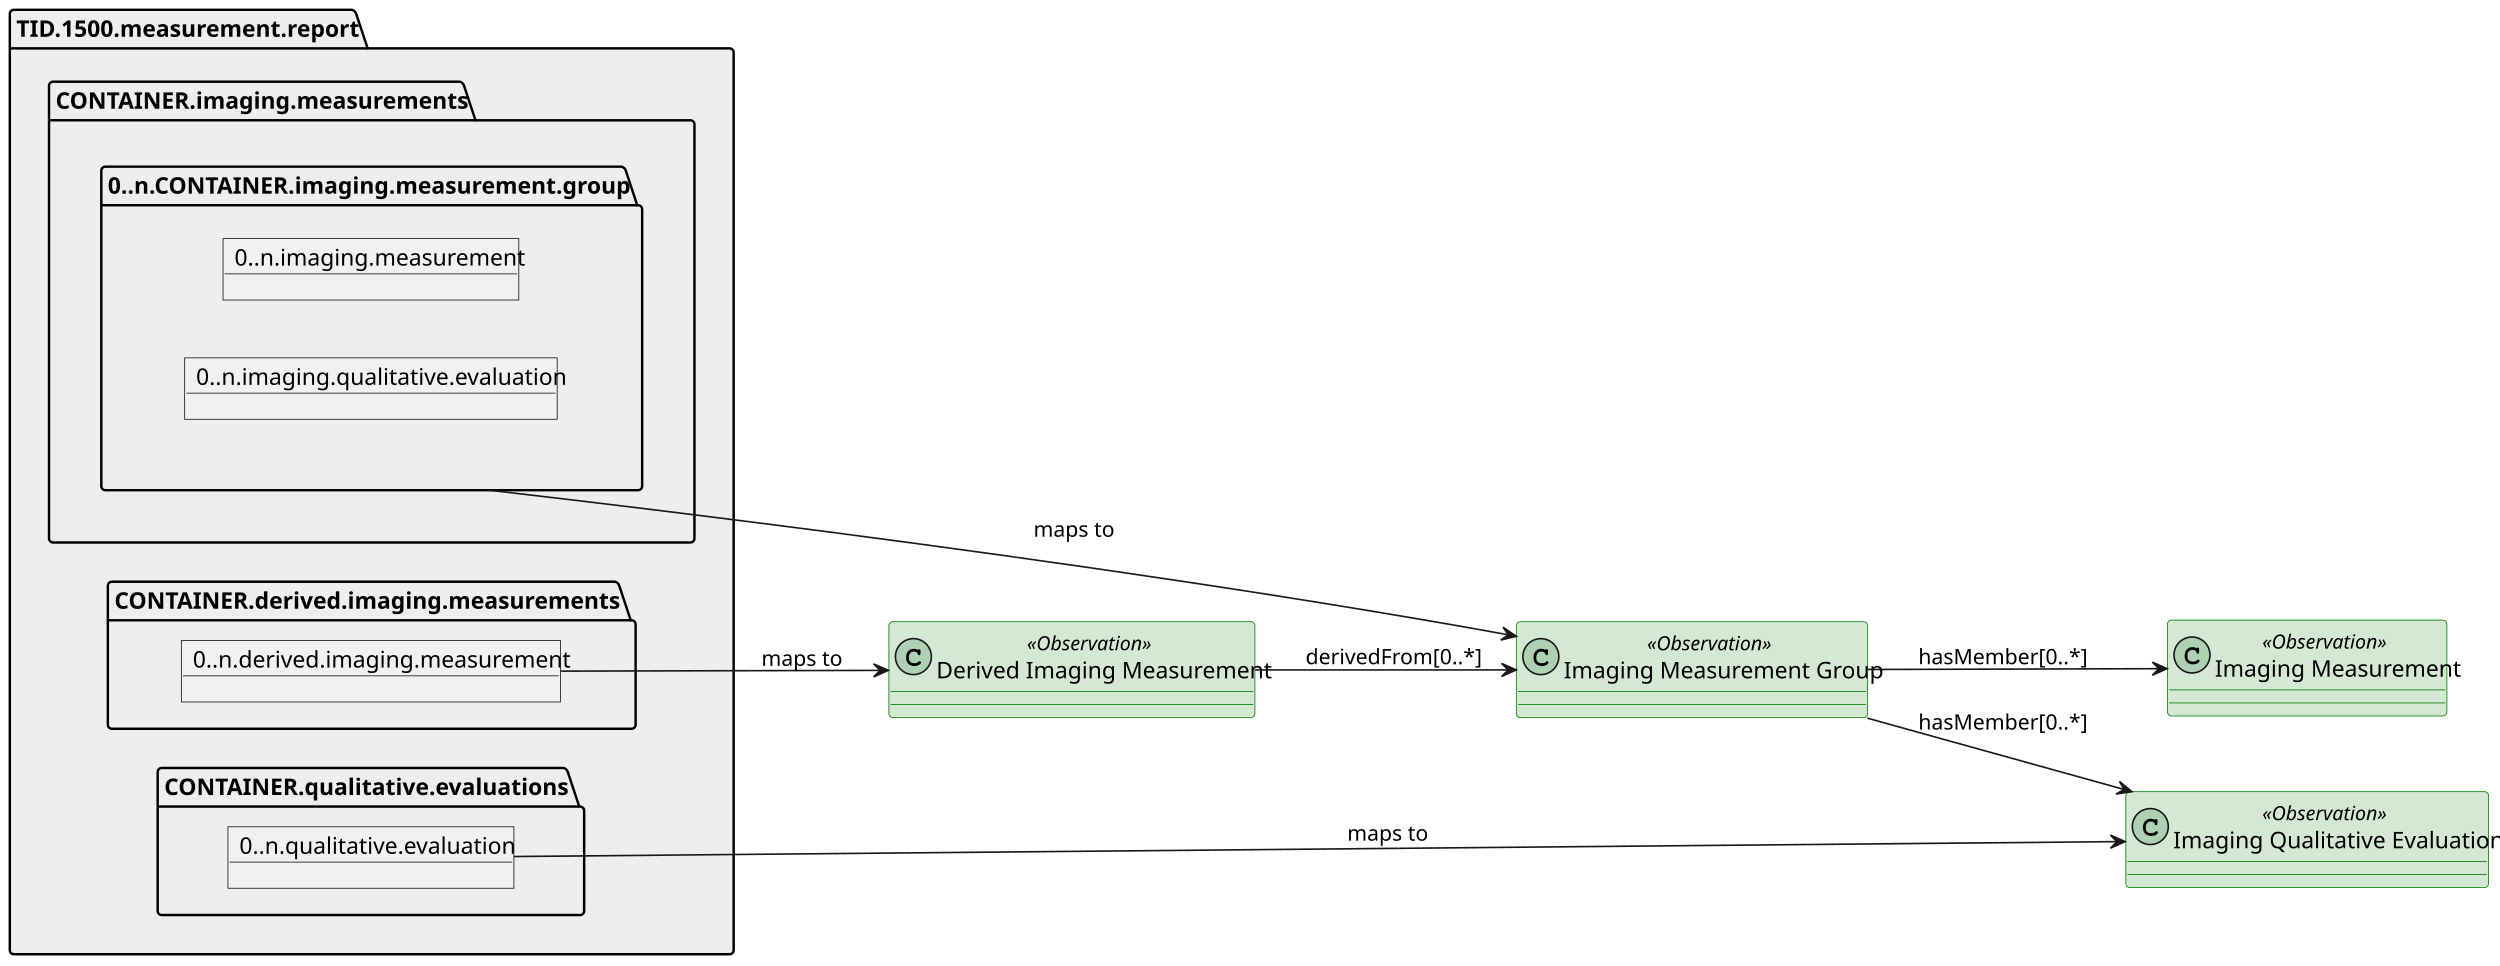
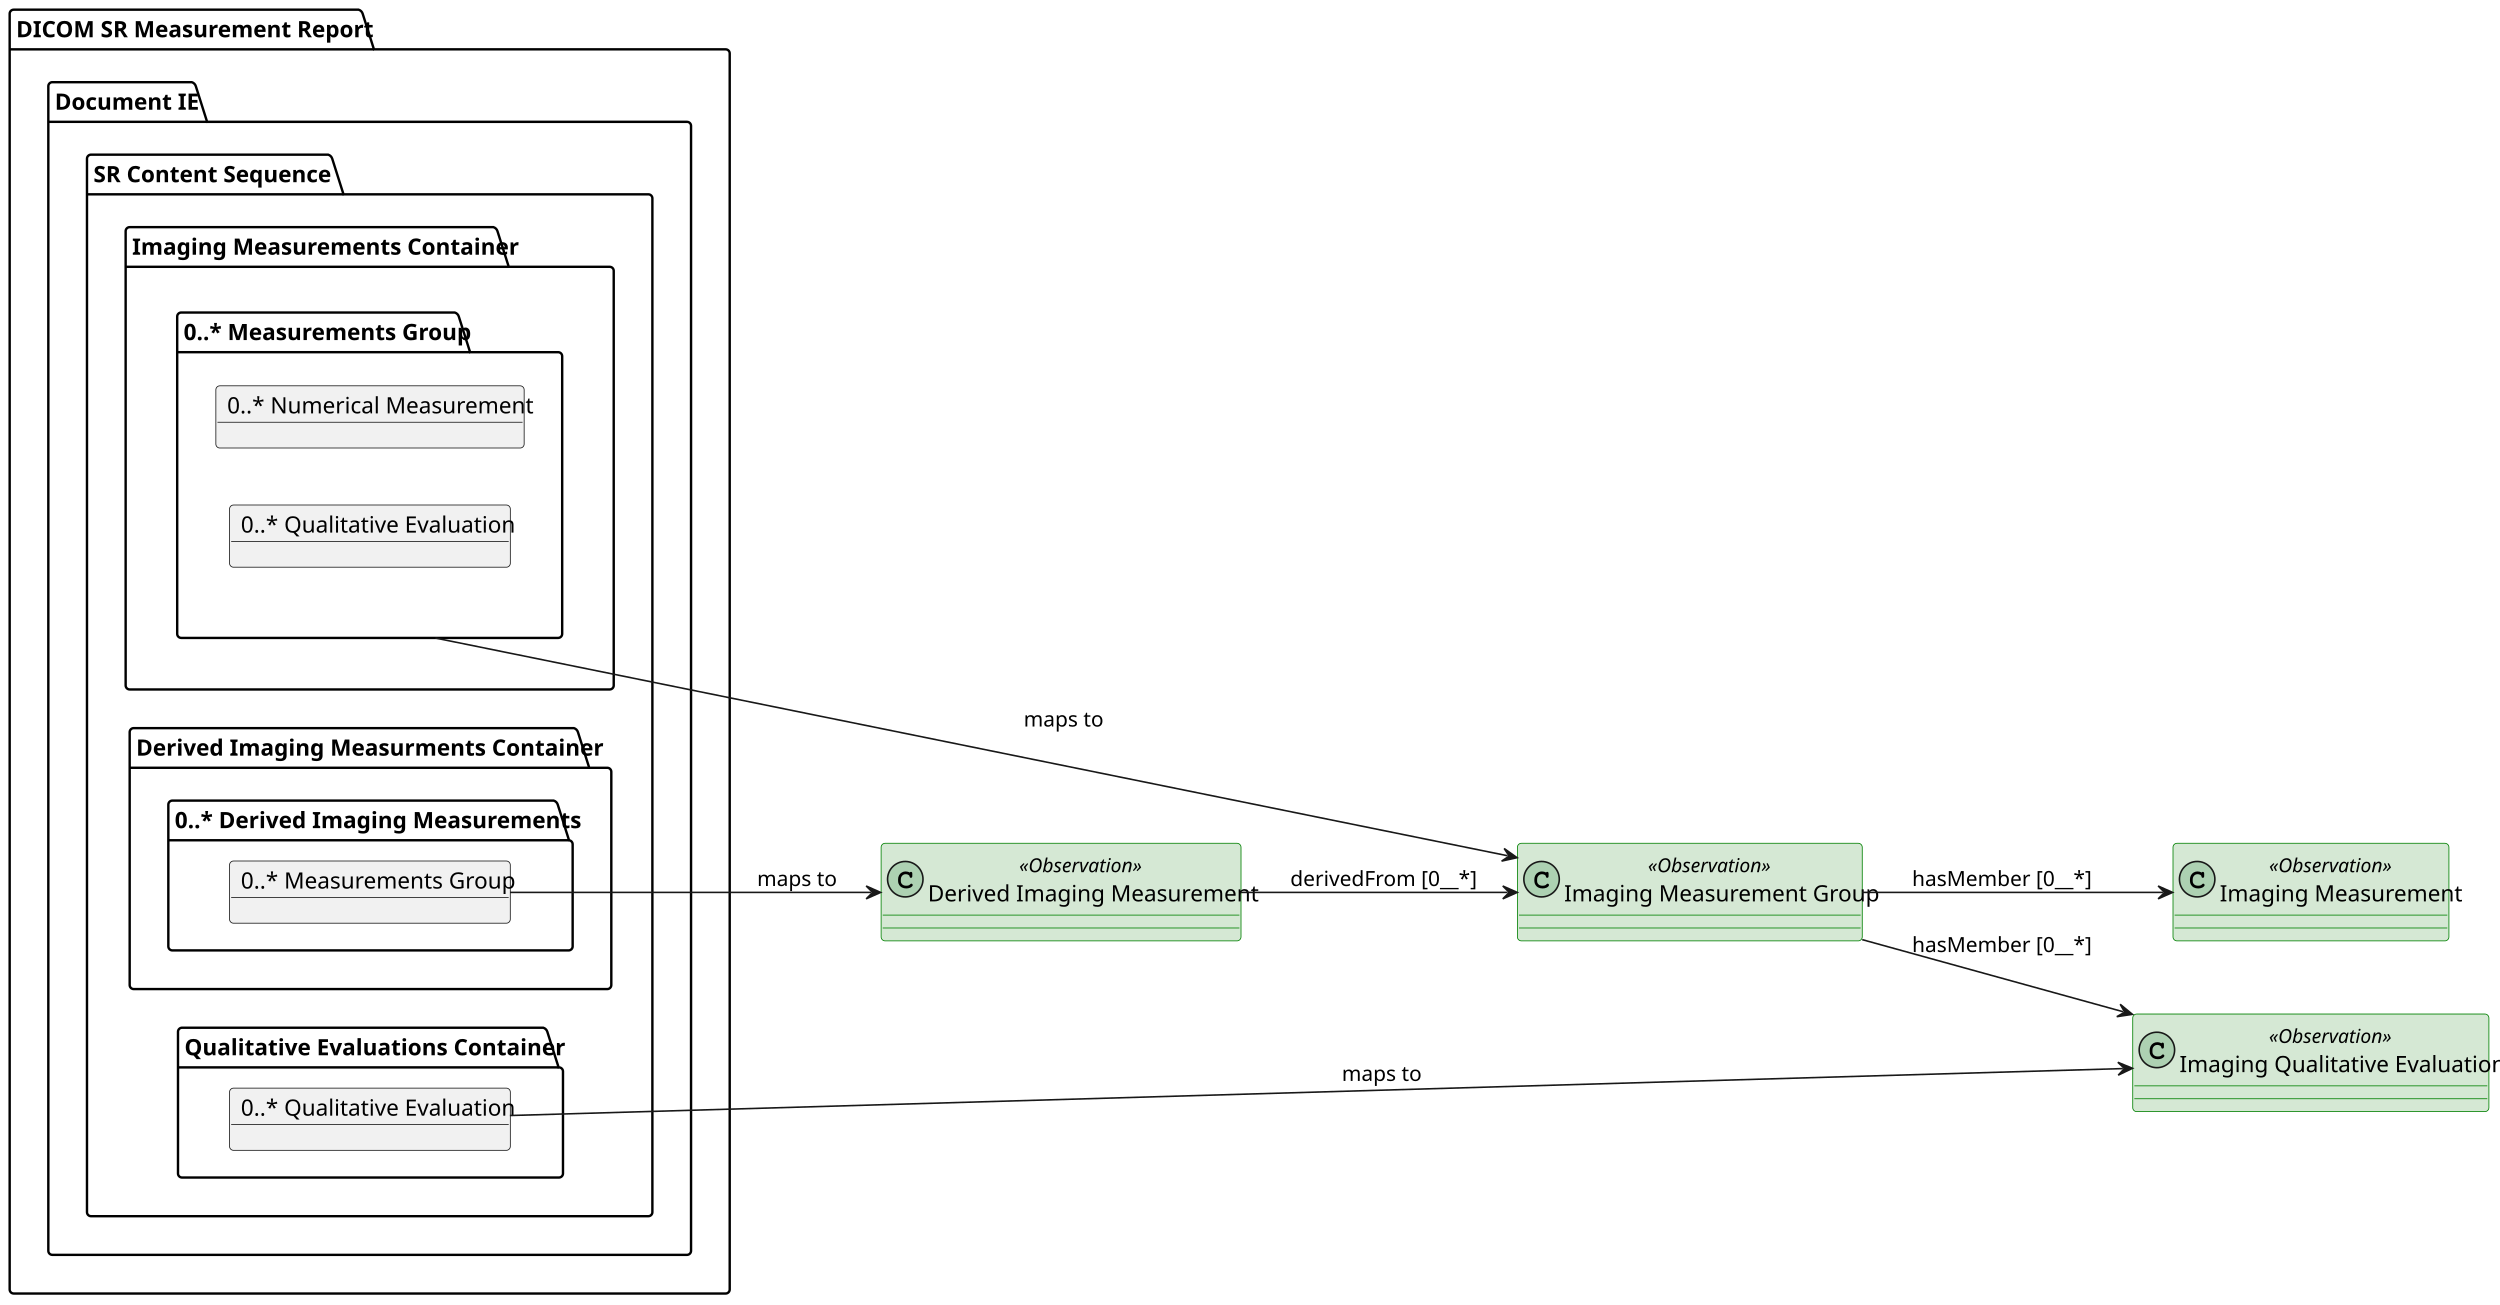
- <svg xmlns="http://www.w3.org/2000/svg" contentStyleType="text/css" height="591px" preserveAspectRatio="none" style="width:1530px;height:591px;background:#FFFFFF;" version="1.1" viewBox="0 0 1530 591" width="1530px" zoomAndPan="magnify">
+ <svg xmlns="http://www.w3.org/2000/svg" contentStyleType="text/css" data-diagram-type="CLASS" height="810px" preserveAspectRatio="none" style="width:1552px;height:810px;background:#FFFFFF;" version="1.1" viewBox="0 0 1552 810" width="1552px" zoomAndPan="magnify">
  <defs />
  <g>
-     <g id="cluster_TID.1500.measurement.report">
-       <path d="M8.5,6 L215.5,6 A3.75,3.75 0 0 1 218,8.5 L225,29.609 L446.5,29.609 A2.5,2.5 0 0 1 449,32.109 L449,581.5 A2.5,2.5 0 0 1 446.5,584 L8.5,584 A2.5,2.5 0 0 1 6,581.5 L6,8.5 A2.5,2.5 0 0 1 8.5,6 " fill="#EEEEEE" style="stroke:#000000;stroke-width:1.5;" />
-       <line style="stroke:#000000;stroke-width:1.5;" x1="6" x2="225" y1="29.609" y2="29.609" />
-       <text fill="#000000" font-family="sans-serif" font-size="14" font-weight="bold" lengthAdjust="spacing" textLength="206" x="10" y="22.533">TID.1500.measurement.report</text>
+     <g class="cluster" data-entity="measurementReport" data-source-line="5" data-uid="ent0002" id="cluster_measurementReport">
+       <path d="M8.5,6.014 L222.644,6.014 A3.75,3.75 0 0 1 225.144,8.514 L232.144,30.635 L450.5,30.635 A2.5,2.5 0 0 1 453,33.135 L453,800.514 A2.5,2.5 0 0 1 450.5,803.014 L8.5,803.014 A2.5,2.5 0 0 1 6,800.514 L6,8.514 A2.5,2.5 0 0 1 8.5,6.014" fill="none" style="stroke:#000000;stroke-width:1.5;" />
+       <line style="stroke:#000000;stroke-width:1.5;" x1="6" x2="232.144" y1="30.635" y2="30.635" />
+       <text fill="#000000" font-family="sans-serif" font-size="14" font-weight="bold" lengthAdjust="spacing" textLength="213.144" x="10" y="23.121">DICOM SR Measurement Report</text>
    </g>
-     <g id="cluster_CONTAINER.imaging.measurements">
-       <path d="M32.5,50 L281.5,50 A3.75,3.75 0 0 1 284,52.5 L291,73.609 L422.5,73.609 A2.5,2.5 0 0 1 425,76.109 L425,329.5 A2.5,2.5 0 0 1 422.5,332 L32.5,332 A2.5,2.5 0 0 1 30,329.5 L30,52.5 A2.5,2.5 0 0 1 32.5,50 " fill="none" style="stroke:#000000;stroke-width:1.5;" />
-       <line style="stroke:#000000;stroke-width:1.5;" x1="30" x2="291" y1="73.609" y2="73.609" />
-       <text fill="#000000" font-family="sans-serif" font-size="14" font-weight="bold" lengthAdjust="spacing" textLength="248" x="34" y="66.533">CONTAINER.imaging.measurements</text>
+     <g class="cluster" data-entity="documentIE" data-source-line="6" data-uid="ent0003" id="cluster_documentIE">
+       <path d="M32.5,51.014 L119.065,51.014 A3.75,3.75 0 0 1 121.565,53.514 L128.565,75.635 L426.5,75.635 A2.5,2.5 0 0 1 429,78.135 L429,776.514 A2.5,2.5 0 0 1 426.5,779.014 L32.5,779.014 A2.5,2.5 0 0 1 30,776.514 L30,53.514 A2.5,2.5 0 0 1 32.5,51.014" fill="none" style="stroke:#000000;stroke-width:1.5;" />
+       <line style="stroke:#000000;stroke-width:1.5;" x1="30" x2="128.565" y1="75.635" y2="75.635" />
+       <text fill="#000000" font-family="sans-serif" font-size="14" font-weight="bold" lengthAdjust="spacing" textLength="85.565" x="34" y="68.121">Document IE</text>
    </g>
-     <g id="cluster_0..n.CONTAINER.imaging.measurement.group">
-       <path d="M64.5,102 L380.5,102 A3.75,3.75 0 0 1 383,104.5 L390,125.609 L390.5,125.609 A2.5,2.5 0 0 1 393,128.109 L393,297.5 A2.5,2.5 0 0 1 390.5,300 L64.5,300 A2.5,2.5 0 0 1 62,297.5 L62,104.5 A2.5,2.5 0 0 1 64.5,102 " fill="none" style="stroke:#000000;stroke-width:1.5;" />
-       <line style="stroke:#000000;stroke-width:1.5;" x1="62" x2="390" y1="125.609" y2="125.609" />
-       <text fill="#000000" font-family="sans-serif" font-size="14" font-weight="bold" lengthAdjust="spacing" textLength="315" x="66" y="118.533">0..n.CONTAINER.imaging.measurement.group</text>
+     <g class="cluster" data-entity="srContentSequence" data-source-line="7" data-uid="ent0004" id="cluster_srContentSequence">
+       <path d="M56.5,96.014 L203.741,96.014 A3.75,3.75 0 0 1 206.241,98.514 L213.241,120.635 L402.5,120.635 A2.5,2.5 0 0 1 405,123.135 L405,752.514 A2.5,2.5 0 0 1 402.5,755.014 L56.5,755.014 A2.5,2.5 0 0 1 54,752.514 L54,98.514 A2.5,2.5 0 0 1 56.5,96.014" fill="none" style="stroke:#000000;stroke-width:1.5;" />
+       <line style="stroke:#000000;stroke-width:1.5;" x1="54" x2="213.241" y1="120.635" y2="120.635" />
+       <text fill="#000000" font-family="sans-serif" font-size="14" font-weight="bold" lengthAdjust="spacing" textLength="146.241" x="58" y="113.121">SR Content Sequence</text>
    </g>
-     <g id="cluster_CONTAINER.derived.imaging.measurements">
-       <path d="M68.5,356 L376.5,356 A3.75,3.75 0 0 1 379,358.5 L386,379.609 L386.5,379.609 A2.5,2.5 0 0 1 389,382.109 L389,443.5 A2.5,2.5 0 0 1 386.5,446 L68.5,446 A2.5,2.5 0 0 1 66,443.5 L66,358.5 A2.5,2.5 0 0 1 68.5,356 " fill="none" style="stroke:#000000;stroke-width:1.5;" />
-       <line style="stroke:#000000;stroke-width:1.5;" x1="66" x2="386" y1="379.609" y2="379.609" />
-       <text fill="#000000" font-family="sans-serif" font-size="14" font-weight="bold" lengthAdjust="spacing" textLength="307" x="70" y="372.533">CONTAINER.derived.imaging.measurements</text>
+     <g class="cluster" data-entity="imagingMeasurementsContainer" data-source-line="8" data-uid="ent0005" id="cluster_imagingMeasurementsContainer">
+       <path d="M80.5,141.014 L306.327,141.014 A3.75,3.75 0 0 1 308.827,143.514 L315.827,165.635 L378.5,165.635 A2.5,2.5 0 0 1 381,168.135 L381,425.514 A2.5,2.5 0 0 1 378.5,428.014 L80.5,428.014 A2.5,2.5 0 0 1 78,425.514 L78,143.514 A2.5,2.5 0 0 1 80.5,141.014" fill="none" style="stroke:#000000;stroke-width:1.5;" />
+       <line style="stroke:#000000;stroke-width:1.5;" x1="78" x2="315.827" y1="165.635" y2="165.635" />
+       <text fill="#000000" font-family="sans-serif" font-size="14" font-weight="bold" lengthAdjust="spacing" textLength="224.827" x="82" y="158.121">Imaging Measurements Container</text>
    </g>
-     <g id="cluster_CONTAINER.qualitative.evaluations">
-       <path d="M99,470 L345,470 A3.75,3.75 0 0 1 347.5,472.5 L354.5,493.609 L355,493.609 A2.5,2.5 0 0 1 357.5,496.109 L357.5,557.5 A2.5,2.5 0 0 1 355,560 L99,560 A2.5,2.5 0 0 1 96.5,557.5 L96.5,472.5 A2.5,2.5 0 0 1 99,470 " fill="none" style="stroke:#000000;stroke-width:1.5;" />
-       <line style="stroke:#000000;stroke-width:1.5;" x1="96.5" x2="354.5" y1="493.609" y2="493.609" />
-       <text fill="#000000" font-family="sans-serif" font-size="14" font-weight="bold" lengthAdjust="spacing" textLength="245" x="100.5" y="486.533">CONTAINER.qualitative.evaluations</text>
+     <g class="cluster" data-entity="measurementsGroup" data-source-line="9" data-uid="ent0006" id="cluster_measurementsGroup">
+       <path d="M112.5,194.014 L282.327,194.014 A3.75,3.75 0 0 1 284.827,196.514 L291.827,218.635 L346.5,218.635 A2.5,2.5 0 0 1 349,221.135 L349,393.514 A2.5,2.5 0 0 1 346.5,396.014 L112.5,396.014 A2.5,2.5 0 0 1 110,393.514 L110,196.514 A2.5,2.5 0 0 1 112.5,194.014" fill="none" style="stroke:#000000;stroke-width:1.5;" />
+       <line style="stroke:#000000;stroke-width:1.5;" x1="110" x2="291.827" y1="218.635" y2="218.635" />
+       <text fill="#000000" font-family="sans-serif" font-size="14" font-weight="bold" lengthAdjust="spacing" textLength="168.827" x="114" y="211.121">0..* Measurements Group</text>
    </g>
-     <g id="elem_0..n.imaging.measurement">
-       <rect fill="#F1F1F1" height="37.609" style="stroke:#181818;stroke-width:0.5;" width="181" x="136.5" y="146" />
-       <text fill="#000000" font-family="sans-serif" font-size="14" lengthAdjust="spacing" textLength="167" x="143.5" y="162.533">0..n.imaging.measurement</text>
-       <line style="stroke:#181818;stroke-width:0.5;" x1="137.5" x2="316.5" y1="167.609" y2="167.609" />
+     <g class="cluster" data-entity="derivedImagingMeasurementsContainer" data-source-line="14" data-uid="ent0009" id="cluster_derivedImagingMeasurementsContainer">
+       <path d="M83,452.014 L356.289,452.014 A3.75,3.75 0 0 1 358.789,454.514 L365.789,476.635 L377,476.635 A2.5,2.5 0 0 1 379.5,479.135 L379.5,611.514 A2.5,2.5 0 0 1 377,614.014 L83,614.014 A2.5,2.5 0 0 1 80.5,611.514 L80.5,454.514 A2.5,2.5 0 0 1 83,452.014" fill="none" style="stroke:#000000;stroke-width:1.5;" />
+       <line style="stroke:#000000;stroke-width:1.5;" x1="80.5" x2="365.789" y1="476.635" y2="476.635" />
+       <text fill="#000000" font-family="sans-serif" font-size="14" font-weight="bold" lengthAdjust="spacing" textLength="272.289" x="84.5" y="469.121">Derived Imaging Measurments Container</text>
    </g>
-     <g id="elem_0..n.imaging.qualitative.evaluation">
-       <rect fill="#F1F1F1" height="37.609" style="stroke:#181818;stroke-width:0.5;" width="228" x="113" y="219" />
-       <text fill="#000000" font-family="sans-serif" font-size="14" lengthAdjust="spacing" textLength="214" x="120" y="235.533">0..n.imaging.qualitative.evaluation</text>
-       <line style="stroke:#181818;stroke-width:0.5;" x1="114" x2="340" y1="240.609" y2="240.609" />
+     <g class="cluster" data-entity="derivedImagingMeasurements" data-source-line="15" data-uid="ent0010" id="cluster_derivedImagingMeasurements">
+       <path d="M107,497.014 L343.751,497.014 A3.75,3.75 0 0 1 346.251,499.514 L353.251,521.635 L353,521.635 A2.5,2.5 0 0 1 355.5,524.135 L355.5,587.514 A2.5,2.5 0 0 1 353,590.014 L107,590.014 A2.5,2.5 0 0 1 104.5,587.514 L104.5,499.514 A2.5,2.5 0 0 1 107,497.014" fill="none" style="stroke:#000000;stroke-width:1.5;" />
+       <line style="stroke:#000000;stroke-width:1.5;" x1="104.5" x2="353.251" y1="521.635" y2="521.635" />
+       <text fill="#000000" font-family="sans-serif" font-size="14" font-weight="bold" lengthAdjust="spacing" textLength="235.751" x="108.5" y="514.121">0..* Derived Imaging Measurements</text>
    </g>
-     <g id="elem_0..n.derived.imaging.measurement">
-       <rect fill="#F1F1F1" height="37.609" style="stroke:#181818;stroke-width:0.5;" width="232" x="111" y="392" />
-       <text fill="#000000" font-family="sans-serif" font-size="14" lengthAdjust="spacing" textLength="218" x="118" y="408.533">0..n.derived.imaging.measurement</text>
-       <line style="stroke:#181818;stroke-width:0.5;" x1="112" x2="342" y1="413.609" y2="413.609" />
+     <g class="cluster" data-entity="imagingQualitativeEvaluationsContainer" data-source-line="19" data-uid="ent0012" id="cluster_imagingQualitativeEvaluationsContainer">
+       <path d="M113,638.014 L337.275,638.014 A3.75,3.75 0 0 1 339.775,640.514 L346.775,662.635 L347,662.635 A2.5,2.5 0 0 1 349.5,665.135 L349.5,728.514 A2.5,2.5 0 0 1 347,731.014 L113,731.014 A2.5,2.5 0 0 1 110.5,728.514 L110.5,640.514 A2.5,2.5 0 0 1 113,638.014" fill="none" style="stroke:#000000;stroke-width:1.5;" />
+       <line style="stroke:#000000;stroke-width:1.5;" x1="110.5" x2="346.775" y1="662.635" y2="662.635" />
+       <text fill="#000000" font-family="sans-serif" font-size="14" font-weight="bold" lengthAdjust="spacing" textLength="223.275" x="114.5" y="655.121">Qualitative Evaluations Container</text>
    </g>
-     <g id="elem_0..n.qualitative.evaluation">
-       <rect fill="#F1F1F1" height="37.609" style="stroke:#181818;stroke-width:0.5;" width="175" x="139.5" y="506" />
-       <text fill="#000000" font-family="sans-serif" font-size="14" lengthAdjust="spacing" textLength="161" x="146.5" y="522.533">0..n.qualitative.evaluation</text>
-       <line style="stroke:#181818;stroke-width:0.5;" x1="140.5" x2="313.5" y1="527.609" y2="527.609" />
+     <g class="entity" data-entity="numericalMeasurement" data-source-line="10" data-uid="ent0007" id="entity_numericalMeasurement">
+       <rect fill="#F1F1F1" height="38.621" rx="2.5" ry="2.5" style="stroke:#181818;stroke-width:0.5;" width="191.399" x="134" y="239.514" />
+       <text fill="#000000" font-family="sans-serif" font-size="14" lengthAdjust="spacing" textLength="177.399" x="141" y="256.621">0..* Numerical Measurement</text>
+       <line style="stroke:#181818;stroke-width:0.5;" x1="135" x2="324.399" y1="262.135" y2="262.135" />
    </g>
-     <g id="elem_ImagingMeasurementGroup">
-       <rect codeLine="3" fill="#D5E8D4" height="58.703" id="ImagingMeasurementGroup" rx="2.5" ry="2.5" style="stroke:#008000;stroke-width:0.5;" width="215" x="928" y="380.5" />
-       <ellipse cx="943" cy="401.852" fill="#ADD1B2" rx="11" ry="11" style="stroke:#181818;stroke-width:1.0;" />
-       <path d="M945.766,397.727 Q945.922,397.508 946.109,397.398 Q946.297,397.289 946.516,397.289 Q946.891,397.289 947.125,397.547 Q947.359,397.805 947.359,398.414 L947.359,399.867 Q947.359,400.477 947.125,400.742 Q946.891,401.008 946.516,401.008 Q946.172,401.008 945.969,400.805 Q945.766,400.617 945.656,400.102 Q945.609,399.742 945.422,399.555 Q945.094,399.18 944.484,398.961 Q943.875,398.742 943.25,398.742 Q942.484,398.742 941.852,399.07 Q941.219,399.398 940.727,400.148 Q940.234,400.898 940.234,401.93 L940.234,403.023 Q940.234,404.258 941.125,405.078 Q942.016,405.898 943.609,405.898 Q944.547,405.898 945.203,405.648 Q945.594,405.492 946.016,405.055 Q946.281,404.789 946.43,404.711 Q946.578,404.633 946.781,404.633 Q947.109,404.633 947.367,404.891 Q947.625,405.148 947.625,405.492 Q947.625,405.836 947.281,406.242 Q946.781,406.82 945.984,407.148 Q944.906,407.602 943.609,407.602 Q942.094,407.602 940.891,406.977 Q939.906,406.477 939.219,405.406 Q938.531,404.336 938.531,403.055 L938.531,401.898 Q938.531,400.57 939.148,399.422 Q939.766,398.273 940.859,397.656 Q941.953,397.039 943.188,397.039 Q943.922,397.039 944.57,397.203 Q945.219,397.367 945.766,397.727 Z " fill="#000000" />
-       <text fill="#000000" font-family="sans-serif" font-size="12" font-style="italic" lengthAdjust="spacing" textLength="81" x="1008" y="397.957">«Observation»</text>
-       <text fill="#000000" font-family="sans-serif" font-size="14" lengthAdjust="spacing" textLength="183" x="957" y="415.127">Imaging Measurement Group</text>
-       <line style="stroke:#008000;stroke-width:0.5;" x1="929" x2="1142" y1="423.203" y2="423.203" />
-       <line style="stroke:#008000;stroke-width:0.5;" x1="929" x2="1142" y1="431.203" y2="431.203" />
+     <g class="entity" data-entity="measurementGroupQualitativeEvaluation" data-source-line="11" data-uid="ent0008" id="entity_measurementGroupQualitativeEvaluation">
+       <rect fill="#F1F1F1" height="38.621" rx="2.5" ry="2.5" style="stroke:#181818;stroke-width:0.5;" width="174.316" x="142.5" y="313.514" />
+       <text fill="#000000" font-family="sans-serif" font-size="14" lengthAdjust="spacing" textLength="160.316" x="149.5" y="330.621">0..* Qualitative Evaluation</text>
+       <line style="stroke:#181818;stroke-width:0.5;" x1="143.5" x2="315.816" y1="336.135" y2="336.135" />
    </g>
-     <g id="elem_ImagingMeasurement">
-       <rect codeLine="4" fill="#D5E8D4" height="58.703" id="ImagingMeasurement" rx="2.5" ry="2.5" style="stroke:#008000;stroke-width:0.5;" width="171" x="1326.5" y="379.5" />
-       <ellipse cx="1341.5" cy="400.852" fill="#ADD1B2" rx="11" ry="11" style="stroke:#181818;stroke-width:1.0;" />
-       <path d="M1344.266,396.727 Q1344.422,396.508 1344.609,396.398 Q1344.797,396.289 1345.016,396.289 Q1345.391,396.289 1345.625,396.547 Q1345.859,396.805 1345.859,397.414 L1345.859,398.867 Q1345.859,399.477 1345.625,399.742 Q1345.391,400.008 1345.016,400.008 Q1344.672,400.008 1344.469,399.805 Q1344.266,399.617 1344.156,399.102 Q1344.109,398.742 1343.922,398.555 Q1343.594,398.18 1342.984,397.961 Q1342.375,397.742 1341.75,397.742 Q1340.984,397.742 1340.352,398.07 Q1339.719,398.398 1339.227,399.148 Q1338.734,399.898 1338.734,400.93 L1338.734,402.023 Q1338.734,403.258 1339.625,404.078 Q1340.516,404.898 1342.109,404.898 Q1343.047,404.898 1343.703,404.648 Q1344.094,404.492 1344.516,404.055 Q1344.781,403.789 1344.93,403.711 Q1345.078,403.633 1345.281,403.633 Q1345.609,403.633 1345.867,403.891 Q1346.125,404.148 1346.125,404.492 Q1346.125,404.836 1345.781,405.242 Q1345.281,405.82 1344.484,406.148 Q1343.406,406.602 1342.109,406.602 Q1340.594,406.602 1339.391,405.977 Q1338.406,405.477 1337.719,404.406 Q1337.031,403.336 1337.031,402.055 L1337.031,400.898 Q1337.031,399.57 1337.648,398.422 Q1338.266,397.273 1339.359,396.656 Q1340.453,396.039 1341.688,396.039 Q1342.422,396.039 1343.07,396.203 Q1343.719,396.367 1344.266,396.727 Z " fill="#000000" />
-       <text fill="#000000" font-family="sans-serif" font-size="12" font-style="italic" lengthAdjust="spacing" textLength="81" x="1384.5" y="396.957">«Observation»</text>
-       <text fill="#000000" font-family="sans-serif" font-size="14" lengthAdjust="spacing" textLength="139" x="1355.5" y="414.127">Imaging Measurement</text>
-       <line style="stroke:#008000;stroke-width:0.5;" x1="1327.5" x2="1496.5" y1="422.203" y2="422.203" />
-       <line style="stroke:#008000;stroke-width:0.5;" x1="1327.5" x2="1496.5" y1="430.203" y2="430.203" />
+     <g class="entity" data-entity="derivedMeasurementsGroup" data-source-line="16" data-uid="ent0011" id="entity_derivedMeasurementsGroup">
+       <rect fill="#F1F1F1" height="38.621" rx="2.5" ry="2.5" style="stroke:#181818;stroke-width:0.5;" width="174.296" x="142.5" y="534.514" />
+       <text fill="#000000" font-family="sans-serif" font-size="14" lengthAdjust="spacing" textLength="160.296" x="149.5" y="551.621">0..* Measurements Group</text>
+       <line style="stroke:#181818;stroke-width:0.5;" x1="143.5" x2="315.796" y1="557.135" y2="557.135" />
    </g>
-     <g id="elem_DerivedImagingMeasurement">
-       <rect codeLine="5" fill="#D5E8D4" height="58.703" id="DerivedImagingMeasurement" rx="2.5" ry="2.5" style="stroke:#008000;stroke-width:0.5;" width="224" x="544" y="380.5" />
-       <ellipse cx="559" cy="401.852" fill="#ADD1B2" rx="11" ry="11" style="stroke:#181818;stroke-width:1.0;" />
-       <path d="M561.766,397.727 Q561.922,397.508 562.109,397.398 Q562.297,397.289 562.516,397.289 Q562.891,397.289 563.125,397.547 Q563.359,397.805 563.359,398.414 L563.359,399.867 Q563.359,400.477 563.125,400.742 Q562.891,401.008 562.516,401.008 Q562.172,401.008 561.969,400.805 Q561.766,400.617 561.656,400.102 Q561.609,399.742 561.422,399.555 Q561.094,399.18 560.484,398.961 Q559.875,398.742 559.25,398.742 Q558.484,398.742 557.852,399.07 Q557.219,399.398 556.727,400.148 Q556.234,400.898 556.234,401.93 L556.234,403.023 Q556.234,404.258 557.125,405.078 Q558.016,405.898 559.609,405.898 Q560.547,405.898 561.203,405.648 Q561.594,405.492 562.016,405.055 Q562.281,404.789 562.43,404.711 Q562.578,404.633 562.781,404.633 Q563.109,404.633 563.367,404.891 Q563.625,405.148 563.625,405.492 Q563.625,405.836 563.281,406.242 Q562.781,406.82 561.984,407.148 Q560.906,407.602 559.609,407.602 Q558.094,407.602 556.891,406.977 Q555.906,406.477 555.219,405.406 Q554.531,404.336 554.531,403.055 L554.531,401.898 Q554.531,400.57 555.148,399.422 Q555.766,398.273 556.859,397.656 Q557.953,397.039 559.188,397.039 Q559.922,397.039 560.57,397.203 Q561.219,397.367 561.766,397.727 Z " fill="#000000" />
-       <text fill="#000000" font-family="sans-serif" font-size="12" font-style="italic" lengthAdjust="spacing" textLength="81" x="628.5" y="397.957">«Observation»</text>
-       <text fill="#000000" font-family="sans-serif" font-size="14" lengthAdjust="spacing" textLength="192" x="573" y="415.127">Derived Imaging Measurement</text>
-       <line style="stroke:#008000;stroke-width:0.5;" x1="545" x2="767" y1="423.203" y2="423.203" />
-       <line style="stroke:#008000;stroke-width:0.5;" x1="545" x2="767" y1="431.203" y2="431.203" />
+     <g class="entity" data-entity="qualitativeEvaluation" data-source-line="20" data-uid="ent0013" id="entity_qualitativeEvaluation">
+       <rect fill="#F1F1F1" height="38.621" rx="2.5" ry="2.5" style="stroke:#181818;stroke-width:0.5;" width="174.316" x="142.5" y="675.514" />
+       <text fill="#000000" font-family="sans-serif" font-size="14" lengthAdjust="spacing" textLength="160.316" x="149.5" y="692.621">0..* Qualitative Evaluation</text>
+       <line style="stroke:#181818;stroke-width:0.5;" x1="143.5" x2="315.816" y1="698.135" y2="698.135" />
    </g>
-     <g id="elem_ImagingQualitativeEvaluation">
-       <rect codeLine="6" fill="#D5E8D4" height="58.703" id="ImagingQualitativeEvaluation" rx="2.5" ry="2.5" style="stroke:#008000;stroke-width:0.5;" width="222" x="1301" y="484.5" />
-       <ellipse cx="1316" cy="505.852" fill="#ADD1B2" rx="11" ry="11" style="stroke:#181818;stroke-width:1.0;" />
-       <path d="M1318.766,501.727 Q1318.922,501.508 1319.109,501.398 Q1319.297,501.289 1319.516,501.289 Q1319.891,501.289 1320.125,501.547 Q1320.359,501.805 1320.359,502.414 L1320.359,503.867 Q1320.359,504.477 1320.125,504.742 Q1319.891,505.008 1319.516,505.008 Q1319.172,505.008 1318.969,504.805 Q1318.766,504.617 1318.656,504.102 Q1318.609,503.742 1318.422,503.555 Q1318.094,503.18 1317.484,502.961 Q1316.875,502.742 1316.25,502.742 Q1315.484,502.742 1314.852,503.07 Q1314.219,503.398 1313.727,504.148 Q1313.234,504.898 1313.234,505.93 L1313.234,507.023 Q1313.234,508.258 1314.125,509.078 Q1315.016,509.898 1316.609,509.898 Q1317.547,509.898 1318.203,509.648 Q1318.594,509.492 1319.016,509.055 Q1319.281,508.789 1319.43,508.711 Q1319.578,508.633 1319.781,508.633 Q1320.109,508.633 1320.367,508.891 Q1320.625,509.148 1320.625,509.492 Q1320.625,509.836 1320.281,510.242 Q1319.781,510.82 1318.984,511.148 Q1317.906,511.602 1316.609,511.602 Q1315.094,511.602 1313.891,510.977 Q1312.906,510.477 1312.219,509.406 Q1311.531,508.336 1311.531,507.055 L1311.531,505.898 Q1311.531,504.57 1312.148,503.422 Q1312.766,502.273 1313.859,501.656 Q1314.953,501.039 1316.188,501.039 Q1316.922,501.039 1317.57,501.203 Q1318.219,501.367 1318.766,501.727 Z " fill="#000000" />
-       <text fill="#000000" font-family="sans-serif" font-size="12" font-style="italic" lengthAdjust="spacing" textLength="81" x="1384.5" y="501.957">«Observation»</text>
-       <text fill="#000000" font-family="sans-serif" font-size="14" lengthAdjust="spacing" textLength="190" x="1330" y="519.127">Imaging Qualitative Evaluation</text>
-       <line style="stroke:#008000;stroke-width:0.5;" x1="1302" x2="1522" y1="527.203" y2="527.203" />
-       <line style="stroke:#008000;stroke-width:0.5;" x1="1302" x2="1522" y1="535.203" y2="535.203" />
+     <g class="entity" data-entity="ImagingMeasurementGroup" data-source-line="26" data-uid="ent0014" id="entity_ImagingMeasurementGroup">
+       <rect fill="#D5E8D4" height="60.582" rx="2.5" ry="2.5" style="stroke:#008000;stroke-width:0.5;" width="214.089" x="942" y="523.514" />
+       <ellipse cx="957" cy="545.805" fill="#ADD1B2" rx="11" ry="11" style="stroke:#181818;stroke-width:1;" />
+       <path d="M959.766,541.68 Q959.922,541.461 960.109,541.352 Q960.297,541.242 960.516,541.242 Q960.891,541.242 961.125,541.508 Q961.359,541.758 961.359,542.367 L961.359,543.82 Q961.359,544.43 961.125,544.695 Q960.891,544.961 960.516,544.961 Q960.172,544.961 959.969,544.758 Q959.766,544.57 959.656,544.055 Q959.609,543.695 959.422,543.508 Q959.094,543.133 958.484,542.914 Q957.875,542.695 957.25,542.695 Q956.484,542.695 955.844,543.023 Q955.219,543.352 954.719,544.102 Q954.234,544.852 954.234,545.883 L954.234,546.977 Q954.234,548.211 955.125,549.039 Q956.016,549.852 957.609,549.852 Q958.547,549.852 959.203,549.602 Q959.594,549.445 960.016,549.008 Q960.281,548.742 960.422,548.664 Q960.578,548.586 960.781,548.586 Q961.109,548.586 961.359,548.852 Q961.625,549.102 961.625,549.445 Q961.625,549.789 961.281,550.195 Q960.781,550.773 959.984,551.102 Q958.906,551.555 957.609,551.555 Q956.094,551.555 954.891,550.93 Q953.906,550.43 953.219,549.367 Q952.531,548.289 952.531,547.008 L952.531,545.852 Q952.531,544.523 953.141,543.383 Q953.766,542.227 954.859,541.617 Q955.953,540.992 957.188,540.992 Q957.922,540.992 958.562,541.164 Q959.219,541.32 959.766,541.68 Z " fill="#000000" />
+       <text fill="#000000" font-family="sans-serif" font-size="12" font-style="italic" lengthAdjust="spacing" textLength="78.047" x="1023.021" y="541.463">«Observation»</text>
+       <text fill="#000000" font-family="sans-serif" font-size="14" lengthAdjust="spacing" textLength="182.089" x="971" y="559.582">Imaging Measurement Group</text>
+       <line style="stroke:#008000;stroke-width:0.5;" x1="943" x2="1155.089" y1="568.096" y2="568.096" />
+       <line style="stroke:#008000;stroke-width:0.5;" x1="943" x2="1155.089" y1="576.096" y2="576.096" />
    </g>
-     <g id="link_0..n.CONTAINER.imaging.measurement.group_ImagingMeasurementGroup">
-       <path codeLine="23" d="M299.625,300.036 C300.275,300.111 300.929,300.186 301.587,300.262 C304.217,300.566 306.909,300.878 309.658,301.198 C315.158,301.837 320.892,302.507 326.848,303.207 C338.76,304.606 351.557,306.125 365.133,307.758 C392.283,311.022 422.546,314.738 455.058,318.854 C585.105,335.315 751.145,358.16 898,384 C906.07,385.42 914.4,386.92 922.77,388.45 " fill="none" id="0..n.CONTAINER.imaging.measurement.group-to-ImagingMeasurementGroup" style="stroke:#181818;stroke-width:1.0;" />
-       <polygon fill="#181818" points="927.99,389.41,919.858,383.854,923.072,388.509,918.417,391.723,927.99,389.41" style="stroke:#181818;stroke-width:1.0;" />
-       <text fill="#000000" font-family="sans-serif" font-size="13" lengthAdjust="spacing" textLength="47" x="632.5" y="328.495">maps to</text>
+     <g class="entity" data-entity="ImagingMeasurement" data-source-line="27" data-uid="ent0015" id="entity_ImagingMeasurement">
+       <rect fill="#D5E8D4" height="60.582" rx="2.5" ry="2.5" style="stroke:#008000;stroke-width:0.5;" width="171.289" x="1349" y="523.514" />
+       <ellipse cx="1364" cy="545.805" fill="#ADD1B2" rx="11" ry="11" style="stroke:#181818;stroke-width:1;" />
+       <path d="M1366.766,541.68 Q1366.922,541.461 1367.109,541.352 Q1367.297,541.242 1367.516,541.242 Q1367.891,541.242 1368.125,541.508 Q1368.359,541.758 1368.359,542.367 L1368.359,543.82 Q1368.359,544.43 1368.125,544.695 Q1367.891,544.961 1367.516,544.961 Q1367.172,544.961 1366.969,544.758 Q1366.766,544.57 1366.656,544.055 Q1366.609,543.695 1366.422,543.508 Q1366.094,543.133 1365.484,542.914 Q1364.875,542.695 1364.25,542.695 Q1363.484,542.695 1362.844,543.023 Q1362.219,543.352 1361.719,544.102 Q1361.234,544.852 1361.234,545.883 L1361.234,546.977 Q1361.234,548.211 1362.125,549.039 Q1363.016,549.852 1364.609,549.852 Q1365.547,549.852 1366.203,549.602 Q1366.594,549.445 1367.016,549.008 Q1367.281,548.742 1367.422,548.664 Q1367.578,548.586 1367.781,548.586 Q1368.109,548.586 1368.359,548.852 Q1368.625,549.102 1368.625,549.445 Q1368.625,549.789 1368.281,550.195 Q1367.781,550.773 1366.984,551.102 Q1365.906,551.555 1364.609,551.555 Q1363.094,551.555 1361.891,550.93 Q1360.906,550.43 1360.219,549.367 Q1359.531,548.289 1359.531,547.008 L1359.531,545.852 Q1359.531,544.523 1360.141,543.383 Q1360.766,542.227 1361.859,541.617 Q1362.953,540.992 1364.188,540.992 Q1364.922,540.992 1365.562,541.164 Q1366.219,541.32 1366.766,541.68 Z " fill="#000000" />
+       <text fill="#000000" font-family="sans-serif" font-size="12" font-style="italic" lengthAdjust="spacing" textLength="78.047" x="1408.621" y="541.463">«Observation»</text>
+       <text fill="#000000" font-family="sans-serif" font-size="14" lengthAdjust="spacing" textLength="139.289" x="1378" y="559.582">Imaging Measurement</text>
+       <line style="stroke:#008000;stroke-width:0.5;" x1="1350" x2="1519.289" y1="568.096" y2="568.096" />
+       <line style="stroke:#008000;stroke-width:0.5;" x1="1350" x2="1519.289" y1="576.096" y2="576.096" />
    </g>
-     <g id="link_0..n.derived.imaging.measurement_DerivedImagingMeasurement">
-       <path codeLine="24" d="M343.27,410.73 C403.81,410.59 477.83,410.41 538.55,410.27 " fill="none" id="0..n.derived.imaging.measurement-to-DerivedImagingMeasurement" style="stroke:#181818;stroke-width:1.0;" />
-       <polygon fill="#181818" points="543.64,410.26,534.629,406.286,538.64,410.274,534.652,414.286,543.64,410.26" style="stroke:#181818;stroke-width:1.0;" />
-       <text fill="#000000" font-family="sans-serif" font-size="13" lengthAdjust="spacing" textLength="47" x="466" y="407.495">maps to</text>
+     <g class="entity" data-entity="DerivedImagingMeasurement" data-source-line="28" data-uid="ent0016" id="entity_DerivedImagingMeasurement">
+       <rect fill="#D5E8D4" height="60.582" rx="2.5" ry="2.5" style="stroke:#008000;stroke-width:0.5;" width="223.42" x="547" y="523.514" />
+       <ellipse cx="562" cy="545.805" fill="#ADD1B2" rx="11" ry="11" style="stroke:#181818;stroke-width:1;" />
+       <path d="M564.766,541.68 Q564.922,541.461 565.109,541.352 Q565.297,541.242 565.516,541.242 Q565.891,541.242 566.125,541.508 Q566.359,541.758 566.359,542.367 L566.359,543.82 Q566.359,544.43 566.125,544.695 Q565.891,544.961 565.516,544.961 Q565.172,544.961 564.969,544.758 Q564.766,544.57 564.656,544.055 Q564.609,543.695 564.422,543.508 Q564.094,543.133 563.484,542.914 Q562.875,542.695 562.25,542.695 Q561.484,542.695 560.844,543.023 Q560.219,543.352 559.719,544.102 Q559.234,544.852 559.234,545.883 L559.234,546.977 Q559.234,548.211 560.125,549.039 Q561.016,549.852 562.609,549.852 Q563.547,549.852 564.203,549.602 Q564.594,549.445 565.016,549.008 Q565.281,548.742 565.422,548.664 Q565.578,548.586 565.781,548.586 Q566.109,548.586 566.359,548.852 Q566.625,549.102 566.625,549.445 Q566.625,549.789 566.281,550.195 Q565.781,550.773 564.984,551.102 Q563.906,551.555 562.609,551.555 Q561.094,551.555 559.891,550.93 Q558.906,550.43 558.219,549.367 Q557.531,548.289 557.531,547.008 L557.531,545.852 Q557.531,544.523 558.141,543.383 Q558.766,542.227 559.859,541.617 Q560.953,540.992 562.188,540.992 Q562.922,540.992 563.562,541.164 Q564.219,541.32 564.766,541.68 Z " fill="#000000" />
+       <text fill="#000000" font-family="sans-serif" font-size="12" font-style="italic" lengthAdjust="spacing" textLength="78.047" x="632.687" y="541.463">«Observation»</text>
+       <text fill="#000000" font-family="sans-serif" font-size="14" lengthAdjust="spacing" textLength="191.42" x="576" y="559.582">Derived Imaging Measurement</text>
+       <line style="stroke:#008000;stroke-width:0.5;" x1="548" x2="769.42" y1="568.096" y2="568.096" />
+       <line style="stroke:#008000;stroke-width:0.5;" x1="548" x2="769.42" y1="576.096" y2="576.096" />
    </g>
-     <g id="link_0..n.qualitative.evaluation_ImagingQualitativeEvaluation">
-       <path codeLine="25" d="M314.51,524.2 C524.02,522.25 1058.79,517.28 1295.39,515.07 " fill="none" id="0..n.qualitative.evaluation-to-ImagingQualitativeEvaluation" style="stroke:#181818;stroke-width:1.0;" />
-       <polygon fill="#181818" points="1300.58,515.03,1291.546,511.107,1295.58,515.073,1291.615,519.107,1300.58,515.03" style="stroke:#181818;stroke-width:1.0;" />
-       <text fill="#000000" font-family="sans-serif" font-size="13" lengthAdjust="spacing" textLength="47" x="824.5" y="514.495">maps to</text>
+     <g class="entity" data-entity="ImagingQualitativeEvaluation" data-source-line="29" data-uid="ent0017" id="entity_ImagingQualitativeEvaluation">
+       <rect fill="#D5E8D4" height="60.582" rx="2.5" ry="2.5" style="stroke:#008000;stroke-width:0.5;" width="221.109" x="1324" y="629.514" />
+       <ellipse cx="1339" cy="651.805" fill="#ADD1B2" rx="11" ry="11" style="stroke:#181818;stroke-width:1;" />
+       <path d="M1341.766,647.68 Q1341.922,647.461 1342.109,647.352 Q1342.297,647.242 1342.516,647.242 Q1342.891,647.242 1343.125,647.508 Q1343.359,647.758 1343.359,648.367 L1343.359,649.82 Q1343.359,650.43 1343.125,650.695 Q1342.891,650.961 1342.516,650.961 Q1342.172,650.961 1341.969,650.758 Q1341.766,650.57 1341.656,650.055 Q1341.609,649.695 1341.422,649.508 Q1341.094,649.133 1340.484,648.914 Q1339.875,648.695 1339.25,648.695 Q1338.484,648.695 1337.844,649.023 Q1337.219,649.352 1336.719,650.102 Q1336.234,650.852 1336.234,651.883 L1336.234,652.977 Q1336.234,654.211 1337.125,655.039 Q1338.016,655.852 1339.609,655.852 Q1340.547,655.852 1341.203,655.602 Q1341.594,655.445 1342.016,655.008 Q1342.281,654.742 1342.422,654.664 Q1342.578,654.586 1342.781,654.586 Q1343.109,654.586 1343.359,654.852 Q1343.625,655.102 1343.625,655.445 Q1343.625,655.789 1343.281,656.195 Q1342.781,656.773 1341.984,657.102 Q1340.906,657.555 1339.609,657.555 Q1338.094,657.555 1336.891,656.93 Q1335.906,656.43 1335.219,655.367 Q1334.531,654.289 1334.531,653.008 L1334.531,651.852 Q1334.531,650.523 1335.141,649.383 Q1335.766,648.227 1336.859,647.617 Q1337.953,646.992 1339.188,646.992 Q1339.922,646.992 1340.562,647.164 Q1341.219,647.32 1341.766,647.68 Z " fill="#000000" />
+       <text fill="#000000" font-family="sans-serif" font-size="12" font-style="italic" lengthAdjust="spacing" textLength="78.047" x="1408.531" y="647.463">«Observation»</text>
+       <text fill="#000000" font-family="sans-serif" font-size="14" lengthAdjust="spacing" textLength="189.109" x="1353" y="665.582">Imaging Qualitative Evaluation</text>
+       <line style="stroke:#008000;stroke-width:0.5;" x1="1325" x2="1544.109" y1="674.096" y2="674.096" />
+       <line style="stroke:#008000;stroke-width:0.5;" x1="1325" x2="1544.109" y1="682.096" y2="682.096" />
    </g>
-     <g id="link_ImagingMeasurementGroup_ImagingMeasurement">
-       <path codeLine="27" d="M1143.07,409.72 C1199.31,409.57 1267.56,409.38 1321.1,409.24 " fill="none" id="ImagingMeasurementGroup-to-ImagingMeasurement" style="stroke:#181818;stroke-width:1.0;" />
-       <polygon fill="#181818" points="1326.23,409.23,1317.23,405.23,1321.23,409.23,1317.23,413.23,1326.23,409.23" style="stroke:#181818;stroke-width:1.0;" />
-       <text fill="#000000" font-family="sans-serif" font-size="13" lengthAdjust="spacing" textLength="96" x="1174" y="406.495">hasMember[0..*]</text>
+     <g class="link" data-entity-1="measurementsGroup" data-entity-2="ImagingMeasurementGroup" data-source-line="31" data-uid="lnk18" id="link_measurementsGroup_ImagingMeasurementGroup">
+       <path codeLine="31" d="M270.35,396.104 C271.483,396.334 272.637,396.569 273.812,396.808 C276.163,397.285 278.599,397.779 281.116,398.291 C291.184,400.335 302.56,402.645 315.064,405.184 C365.079,415.34 433.136,429.159 507.735,444.307 C656.933,474.604 826.415,509.02 935.93,531.26" fill="none" id="measurementsGroup-to-ImagingMeasurementGroup" style="stroke:#181818;stroke-width:1;" />
+       <polygon fill="#181818" points="941.81,532.454,933.786,526.743,936.91,531.459,932.194,534.582,941.81,532.454" style="stroke:#181818;stroke-width:1;" />
+       <text fill="#000000" font-family="sans-serif" font-size="13" lengthAdjust="spacing" textLength="46.243" x="635.5" y="451.042">maps to</text>
    </g>
-     <g id="link_ImagingMeasurementGroup_ImagingQualitativeEvaluation">
-       <path codeLine="28" d="M1142.81,439.52 C1191.84,453.14 1250.03,469.3 1299.66,483.08 " fill="none" id="ImagingMeasurementGroup-to-ImagingQualitativeEvaluation" style="stroke:#181818;stroke-width:1.0;" />
-       <polygon fill="#181818" points="1304.74,484.49,1297.128,478.24,1299.92,483.16,1295,485.952,1304.74,484.49" style="stroke:#181818;stroke-width:1.0;" />
-       <text fill="#000000" font-family="sans-serif" font-size="13" lengthAdjust="spacing" textLength="96" x="1174" y="446.495">hasMember[0..*]</text>
+     <g class="link" data-entity-1="derivedMeasurementsGroup" data-entity-2="DerivedImagingMeasurement" data-source-line="32" data-uid="lnk19" id="link_derivedMeasurementsGroup_DerivedImagingMeasurement">
+       <path codeLine="32" d="M316.65,554.014 C382.92,554.014 468.97,554.014 540.71,554.014" fill="none" id="derivedMeasurementsGroup-to-DerivedImagingMeasurement" style="stroke:#181818;stroke-width:1;" />
+       <polygon fill="#181818" points="546.71,554.014,537.71,550.014,541.71,554.014,537.71,558.014,546.71,554.014" style="stroke:#181818;stroke-width:1;" />
+       <text fill="#000000" font-family="sans-serif" font-size="13" lengthAdjust="spacing" textLength="46.243" x="470" y="550.042">maps to</text>
    </g>
-     <g id="link_DerivedImagingMeasurement_ImagingMeasurementGroup">
-       <path codeLine="29" d="M768.22,410 C816.9,410 873.92,410 922.67,410 " fill="none" id="DerivedImagingMeasurement-to-ImagingMeasurementGroup" style="stroke:#181818;stroke-width:1.0;" />
-       <polygon fill="#181818" points="927.96,410,918.96,406,922.96,410,918.96,414,927.96,410" style="stroke:#181818;stroke-width:1.0;" />
-       <text fill="#000000" font-family="sans-serif" font-size="13" lengthAdjust="spacing" textLength="98" x="799" y="406.495">derivedFrom[0..*]</text>
+     <g class="link" data-entity-1="qualitativeEvaluation" data-entity-2="ImagingQualitativeEvaluation" data-source-line="33" data-uid="lnk20" id="link_qualitativeEvaluation_ImagingQualitativeEvaluation">
+       <path codeLine="33" d="M316.53,692.514 C530.57,686.284 1080.793,670.278 1317.872,663.378" fill="none" id="qualitativeEvaluation-to-ImagingQualitativeEvaluation" style="stroke:#181818;stroke-width:1;" />
+       <polygon fill="#181818" points="1323.87,663.204,1314.757,659.467,1318.872,663.349,1314.99,667.464,1323.87,663.204" style="stroke:#181818;stroke-width:1;" />
+       <text fill="#000000" font-family="sans-serif" font-size="13" lengthAdjust="spacing" textLength="46.243" x="833" y="671.042">maps to</text>
+     </g>
+     <g class="link" data-entity-1="ImagingMeasurementGroup" data-entity-2="ImagingMeasurement" data-source-line="35" data-uid="lnk21" id="link_ImagingMeasurementGroup_ImagingMeasurement">
+       <path codeLine="35" d="M1156.06,554.014 C1216.81,554.014 1285.99,554.014 1342.76,554.014" fill="none" id="ImagingMeasurementGroup-to-ImagingMeasurement" style="stroke:#181818;stroke-width:1;" />
+       <polygon fill="#181818" points="1348.76,554.014,1339.76,550.014,1343.76,554.014,1339.76,558.014,1348.76,554.014" style="stroke:#181818;stroke-width:1;" />
+       <text fill="#000000" font-family="sans-serif" font-size="13" lengthAdjust="spacing" textLength="106.222" x="1187" y="550.042">hasMember [0__*]</text>
+     </g>
+     <g class="link" data-entity-1="ImagingMeasurementGroup" data-entity-2="ImagingQualitativeEvaluation" data-source-line="36" data-uid="lnk22" id="link_ImagingMeasurementGroup_ImagingQualitativeEvaluation">
+       <path codeLine="36" d="M1156.06,583.334 C1208.27,597.764 1265.367,613.545 1318.047,628.105" fill="none" id="ImagingMeasurementGroup-to-ImagingQualitativeEvaluation" style="stroke:#181818;stroke-width:1;" />
+       <polygon fill="#181818" points="1323.83,629.704,1316.221,623.451,1319.011,628.372,1314.09,631.162,1323.83,629.704" style="stroke:#181818;stroke-width:1;" />
+       <text fill="#000000" font-family="sans-serif" font-size="13" lengthAdjust="spacing" textLength="106.222" x="1187" y="591.042">hasMember [0__*]</text>
+     </g>
+     <g class="link" data-entity-1="DerivedImagingMeasurement" data-entity-2="ImagingMeasurementGroup" data-source-line="37" data-uid="lnk23" id="link_DerivedImagingMeasurement_ImagingMeasurementGroup">
+       <path codeLine="37" d="M770.05,554.014 C823.99,554.014 882.59,554.014 935.92,554.014" fill="none" id="DerivedImagingMeasurement-to-ImagingMeasurementGroup" style="stroke:#181818;stroke-width:1;" />
+       <polygon fill="#181818" points="941.92,554.014,932.92,550.014,936.92,554.014,932.92,558.014,941.92,554.014" style="stroke:#181818;stroke-width:1;" />
+       <text fill="#000000" font-family="sans-serif" font-size="13" lengthAdjust="spacing" textLength="110.551" x="801" y="550.042">derivedFrom [0__*]</text>
    </g>
  </g>
</svg>
